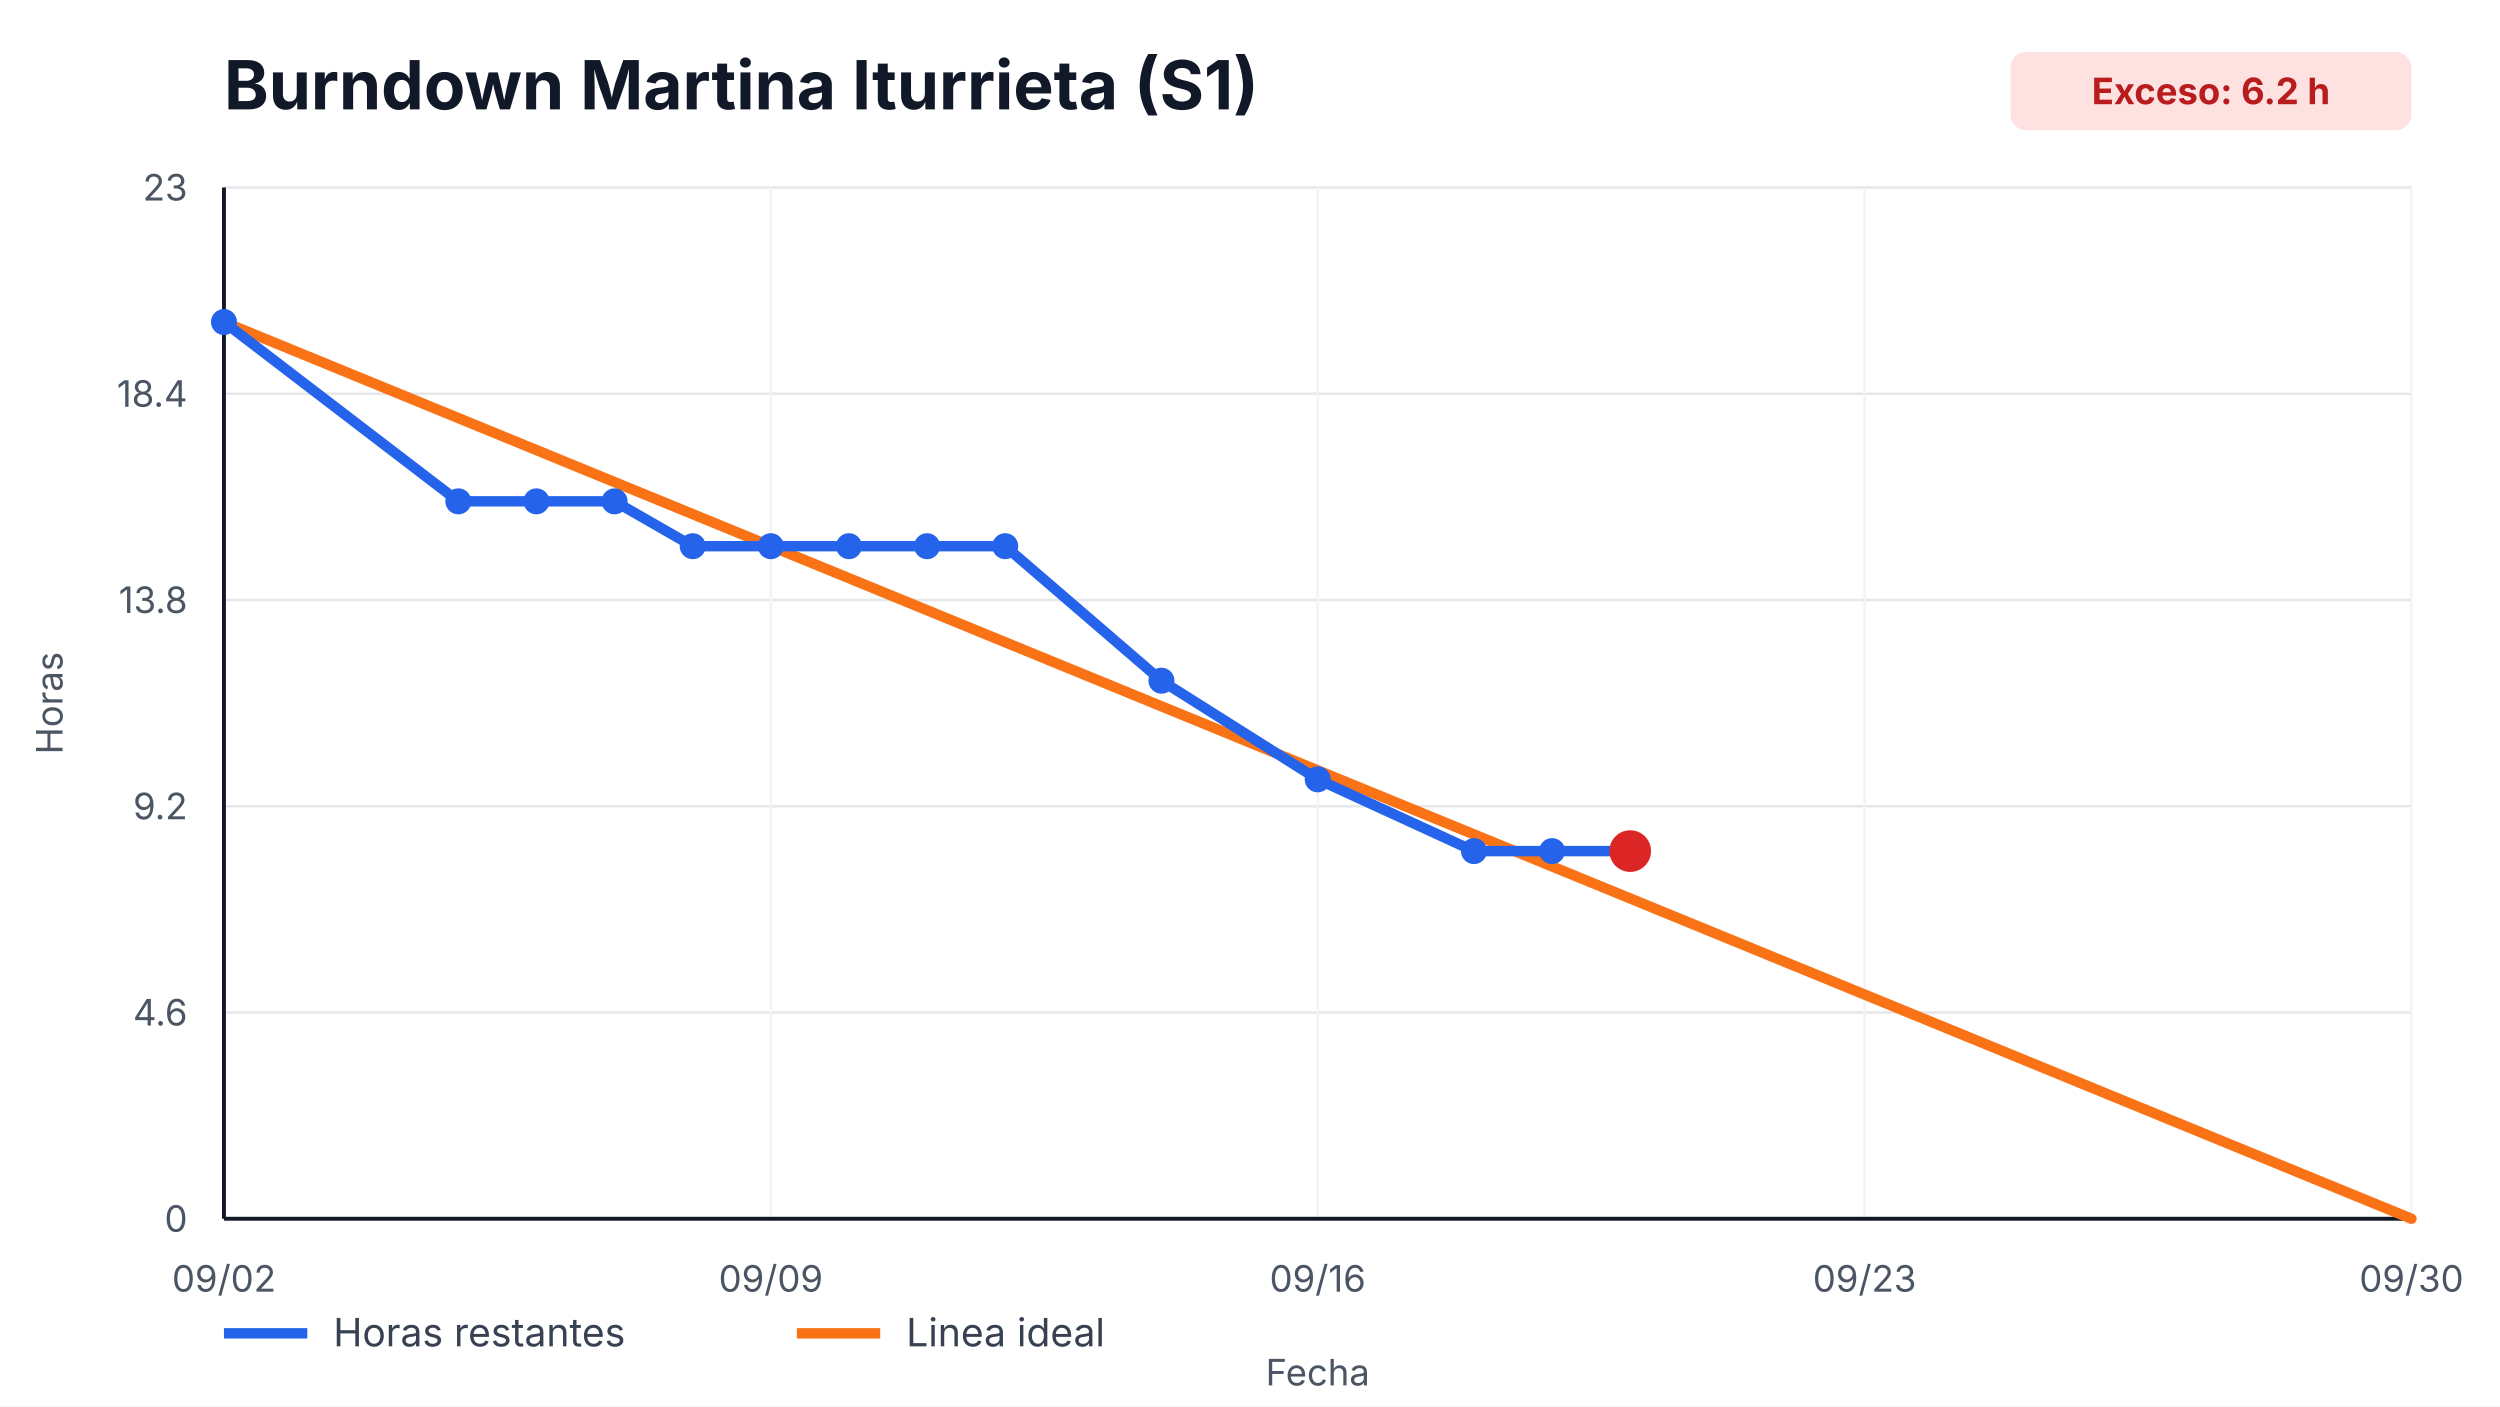
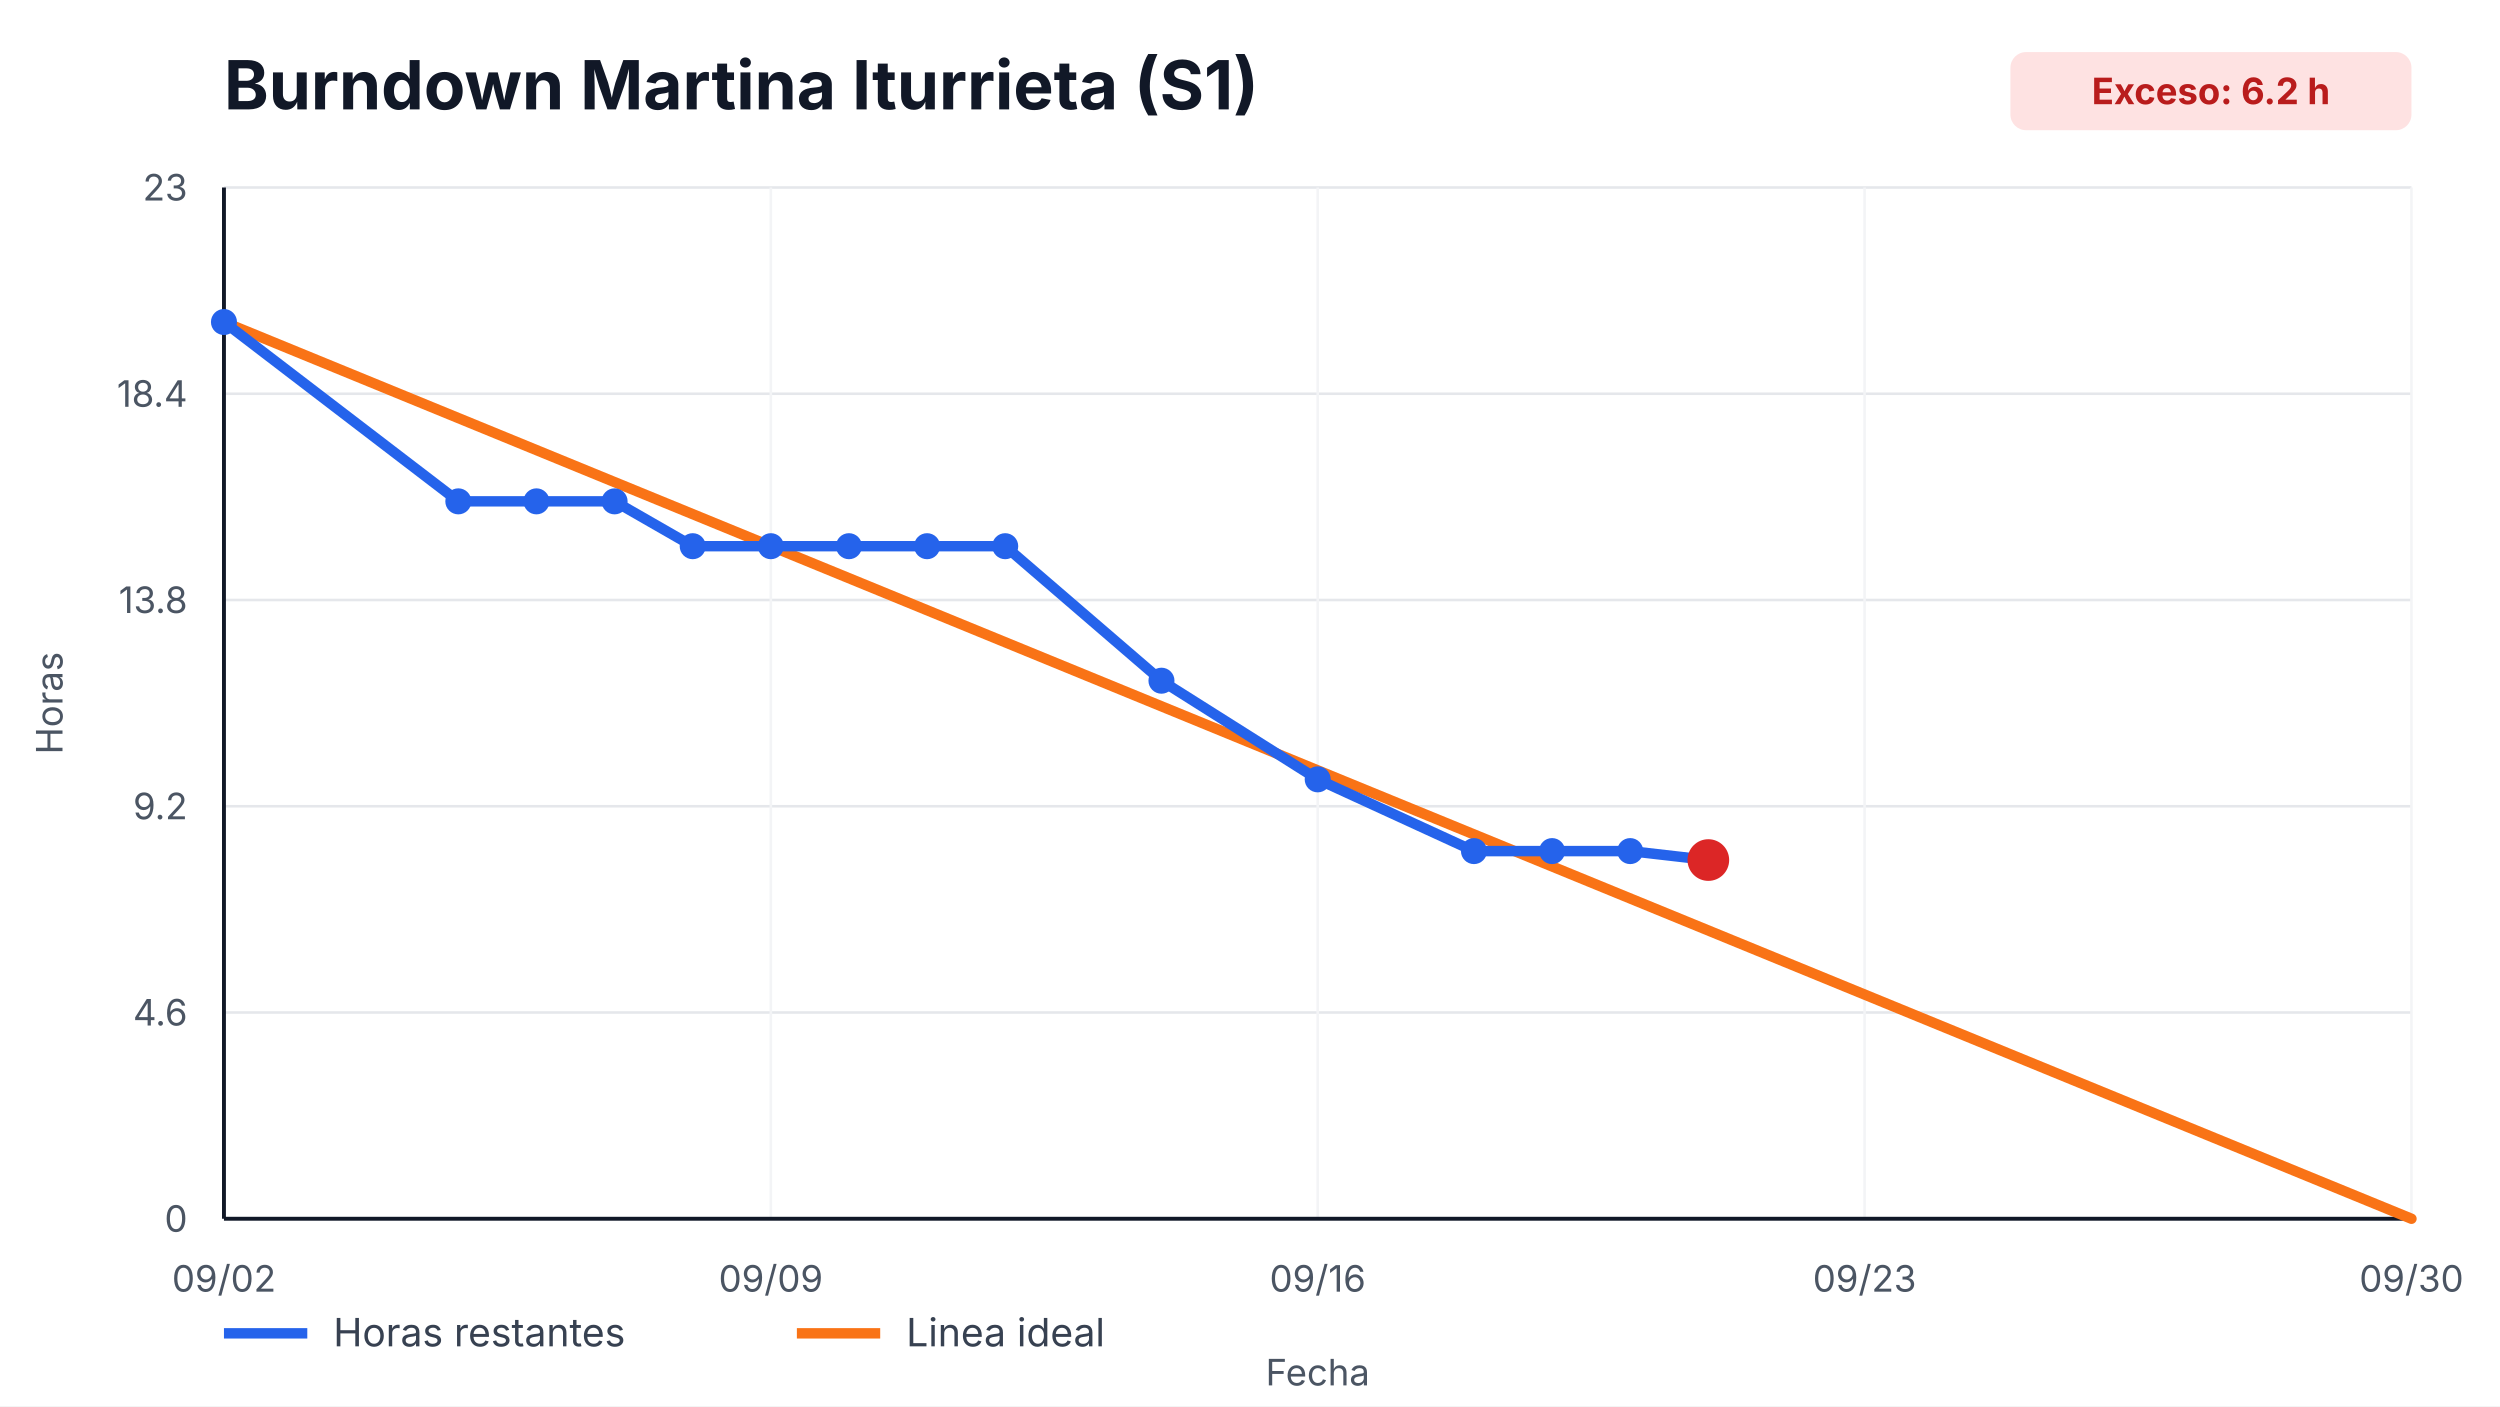
<svg xmlns="http://www.w3.org/2000/svg" width="960" height="540" viewBox="0 0 960 540" role="img" aria-label="Burndown Martina Iturrieta (S1)">
  <style>
    text { font-family: -apple-system, BlinkMacSystemFont, "Segoe UI", sans-serif; fill: #111827; }
    .title { font-size: 26px; font-weight: 700; }
    .axis { font-size: 14px; fill: #4b5563; }
    .legend { font-size: 15px; fill: #374151; }
    .overrun { font-size: 14px; font-weight: 700; fill: #b91c1c; }
  </style>
  <rect width="100%" height="100%" fill="#ffffff" />
  <text x="86" y="42" class="title">Burndown Martina Iturrieta (S1)</text>
  <rect x="772" y="20" width="154" height="30" rx="6" fill="#fee2e2" />
  <text x="849" y="40" text-anchor="middle" class="overrun">Exceso: 6.2 h</text>
  <g>
    <line x1="86" y1="468.00" x2="926" y2="468.00" stroke="#e5e7eb" />
    <line x1="86" y1="388.80" x2="926" y2="388.80" stroke="#e5e7eb" />
    <line x1="86" y1="309.60" x2="926" y2="309.60" stroke="#e5e7eb" />
    <line x1="86" y1="230.40" x2="926" y2="230.40" stroke="#e5e7eb" />
    <line x1="86" y1="151.20" x2="926" y2="151.20" stroke="#e5e7eb" />
    <line x1="86" y1="72.00" x2="926" y2="72.00" stroke="#e5e7eb" />
  </g>
  <g>
    <line x1="86.00" y1="72" x2="86.00" y2="468" stroke="#f3f4f6" />
    <text x="86.00" y="496" text-anchor="middle" class="axis">09/02</text>
    <line x1="296.00" y1="72" x2="296.00" y2="468" stroke="#f3f4f6" />
    <text x="296.00" y="496" text-anchor="middle" class="axis">09/09</text>
    <line x1="506.00" y1="72" x2="506.00" y2="468" stroke="#f3f4f6" />
    <text x="506.00" y="496" text-anchor="middle" class="axis">09/16</text>
    <line x1="716.00" y1="72" x2="716.00" y2="468" stroke="#f3f4f6" />
    <text x="716.00" y="496" text-anchor="middle" class="axis">09/23</text>
    <line x1="926.00" y1="72" x2="926.00" y2="468" stroke="#f3f4f6" />
    <text x="926.00" y="496" text-anchor="middle" class="axis">09/30</text>
  </g>
  <line x1="86" y1="468" x2="926" y2="468" stroke="#111827" stroke-width="1.5" />
  <line x1="86" y1="72" x2="86" y2="468" stroke="#111827" stroke-width="1.5" />
  <g>
    <text x="72" y="473.00" text-anchor="end" class="axis">0</text>
    <text x="72" y="393.80" text-anchor="end" class="axis">4.6</text>
    <text x="72" y="314.60" text-anchor="end" class="axis">9.2</text>
    <text x="72" y="235.40" text-anchor="end" class="axis">13.8</text>
    <text x="72" y="156.20" text-anchor="end" class="axis">18.4</text>
    <text x="72" y="77.00" text-anchor="end" class="axis">23</text>
  </g>
  <polyline points="86.00,123.65 926.00,468.00" fill="none" stroke="#f97316" stroke-width="4" stroke-linecap="round" />
-   <polyline points="86.00,123.65 176.00,192.52 206.00,192.52 236.00,192.52 266.00,209.74 296.00,209.74 326.00,209.74 356.00,209.74 386.00,209.74 446.00,261.39 506.00,299.27 566.00,326.82 596.00,326.82 626.00,326.82" fill="none" stroke="#2563eb" stroke-width="4" stroke-linecap="round" stroke-linejoin="round" />
+   <polyline points="86.00,123.65 176.00,192.52 206.00,192.52 236.00,192.52 266.00,209.74 296.00,209.74 326.00,209.74 356.00,209.74 386.00,209.74 446.00,261.39 506.00,299.27 566.00,326.82 596.00,326.82 626.00,326.82 656.00,330.26" fill="none" stroke="#2563eb" stroke-width="4" stroke-linecap="round" stroke-linejoin="round" />
  <g>
    <circle cx="86.00" cy="123.65" r="5" fill="#2563eb" />
    <circle cx="176.00" cy="192.52" r="5" fill="#2563eb" />
    <circle cx="206.00" cy="192.52" r="5" fill="#2563eb" />
    <circle cx="236.00" cy="192.52" r="5" fill="#2563eb" />
    <circle cx="266.00" cy="209.74" r="5" fill="#2563eb" />
    <circle cx="296.00" cy="209.74" r="5" fill="#2563eb" />
    <circle cx="326.00" cy="209.74" r="5" fill="#2563eb" />
    <circle cx="356.00" cy="209.74" r="5" fill="#2563eb" />
    <circle cx="386.00" cy="209.74" r="5" fill="#2563eb" />
    <circle cx="446.00" cy="261.39" r="5" fill="#2563eb" />
    <circle cx="506.00" cy="299.27" r="5" fill="#2563eb" />
    <circle cx="566.00" cy="326.82" r="5" fill="#2563eb" />
    <circle cx="596.00" cy="326.82" r="5" fill="#2563eb" />
    <circle cx="626.00" cy="326.82" r="5" fill="#2563eb" />
+     <circle cx="656.00" cy="330.26" r="5" fill="#2563eb" />
  </g>
-   <circle cx="626.00" cy="326.82" r="8" fill="#dc2626" />
+   <circle cx="656.00" cy="330.26" r="8" fill="#dc2626" />
  <line x1="86" y1="512" x2="118" y2="512" stroke="#2563eb" stroke-width="4" />
  <text x="128" y="517" class="legend">Horas restantes</text>
  <line x1="306" y1="512" x2="338" y2="512" stroke="#f97316" stroke-width="4" />
  <text x="348" y="517" class="legend">Linea ideal</text>
  <text x="506.0" y="532" text-anchor="middle" class="axis">Fecha</text>
  <text x="24" y="270.0" transform="rotate(-90 24,270.0)" text-anchor="middle" class="axis">Horas</text>
</svg>
